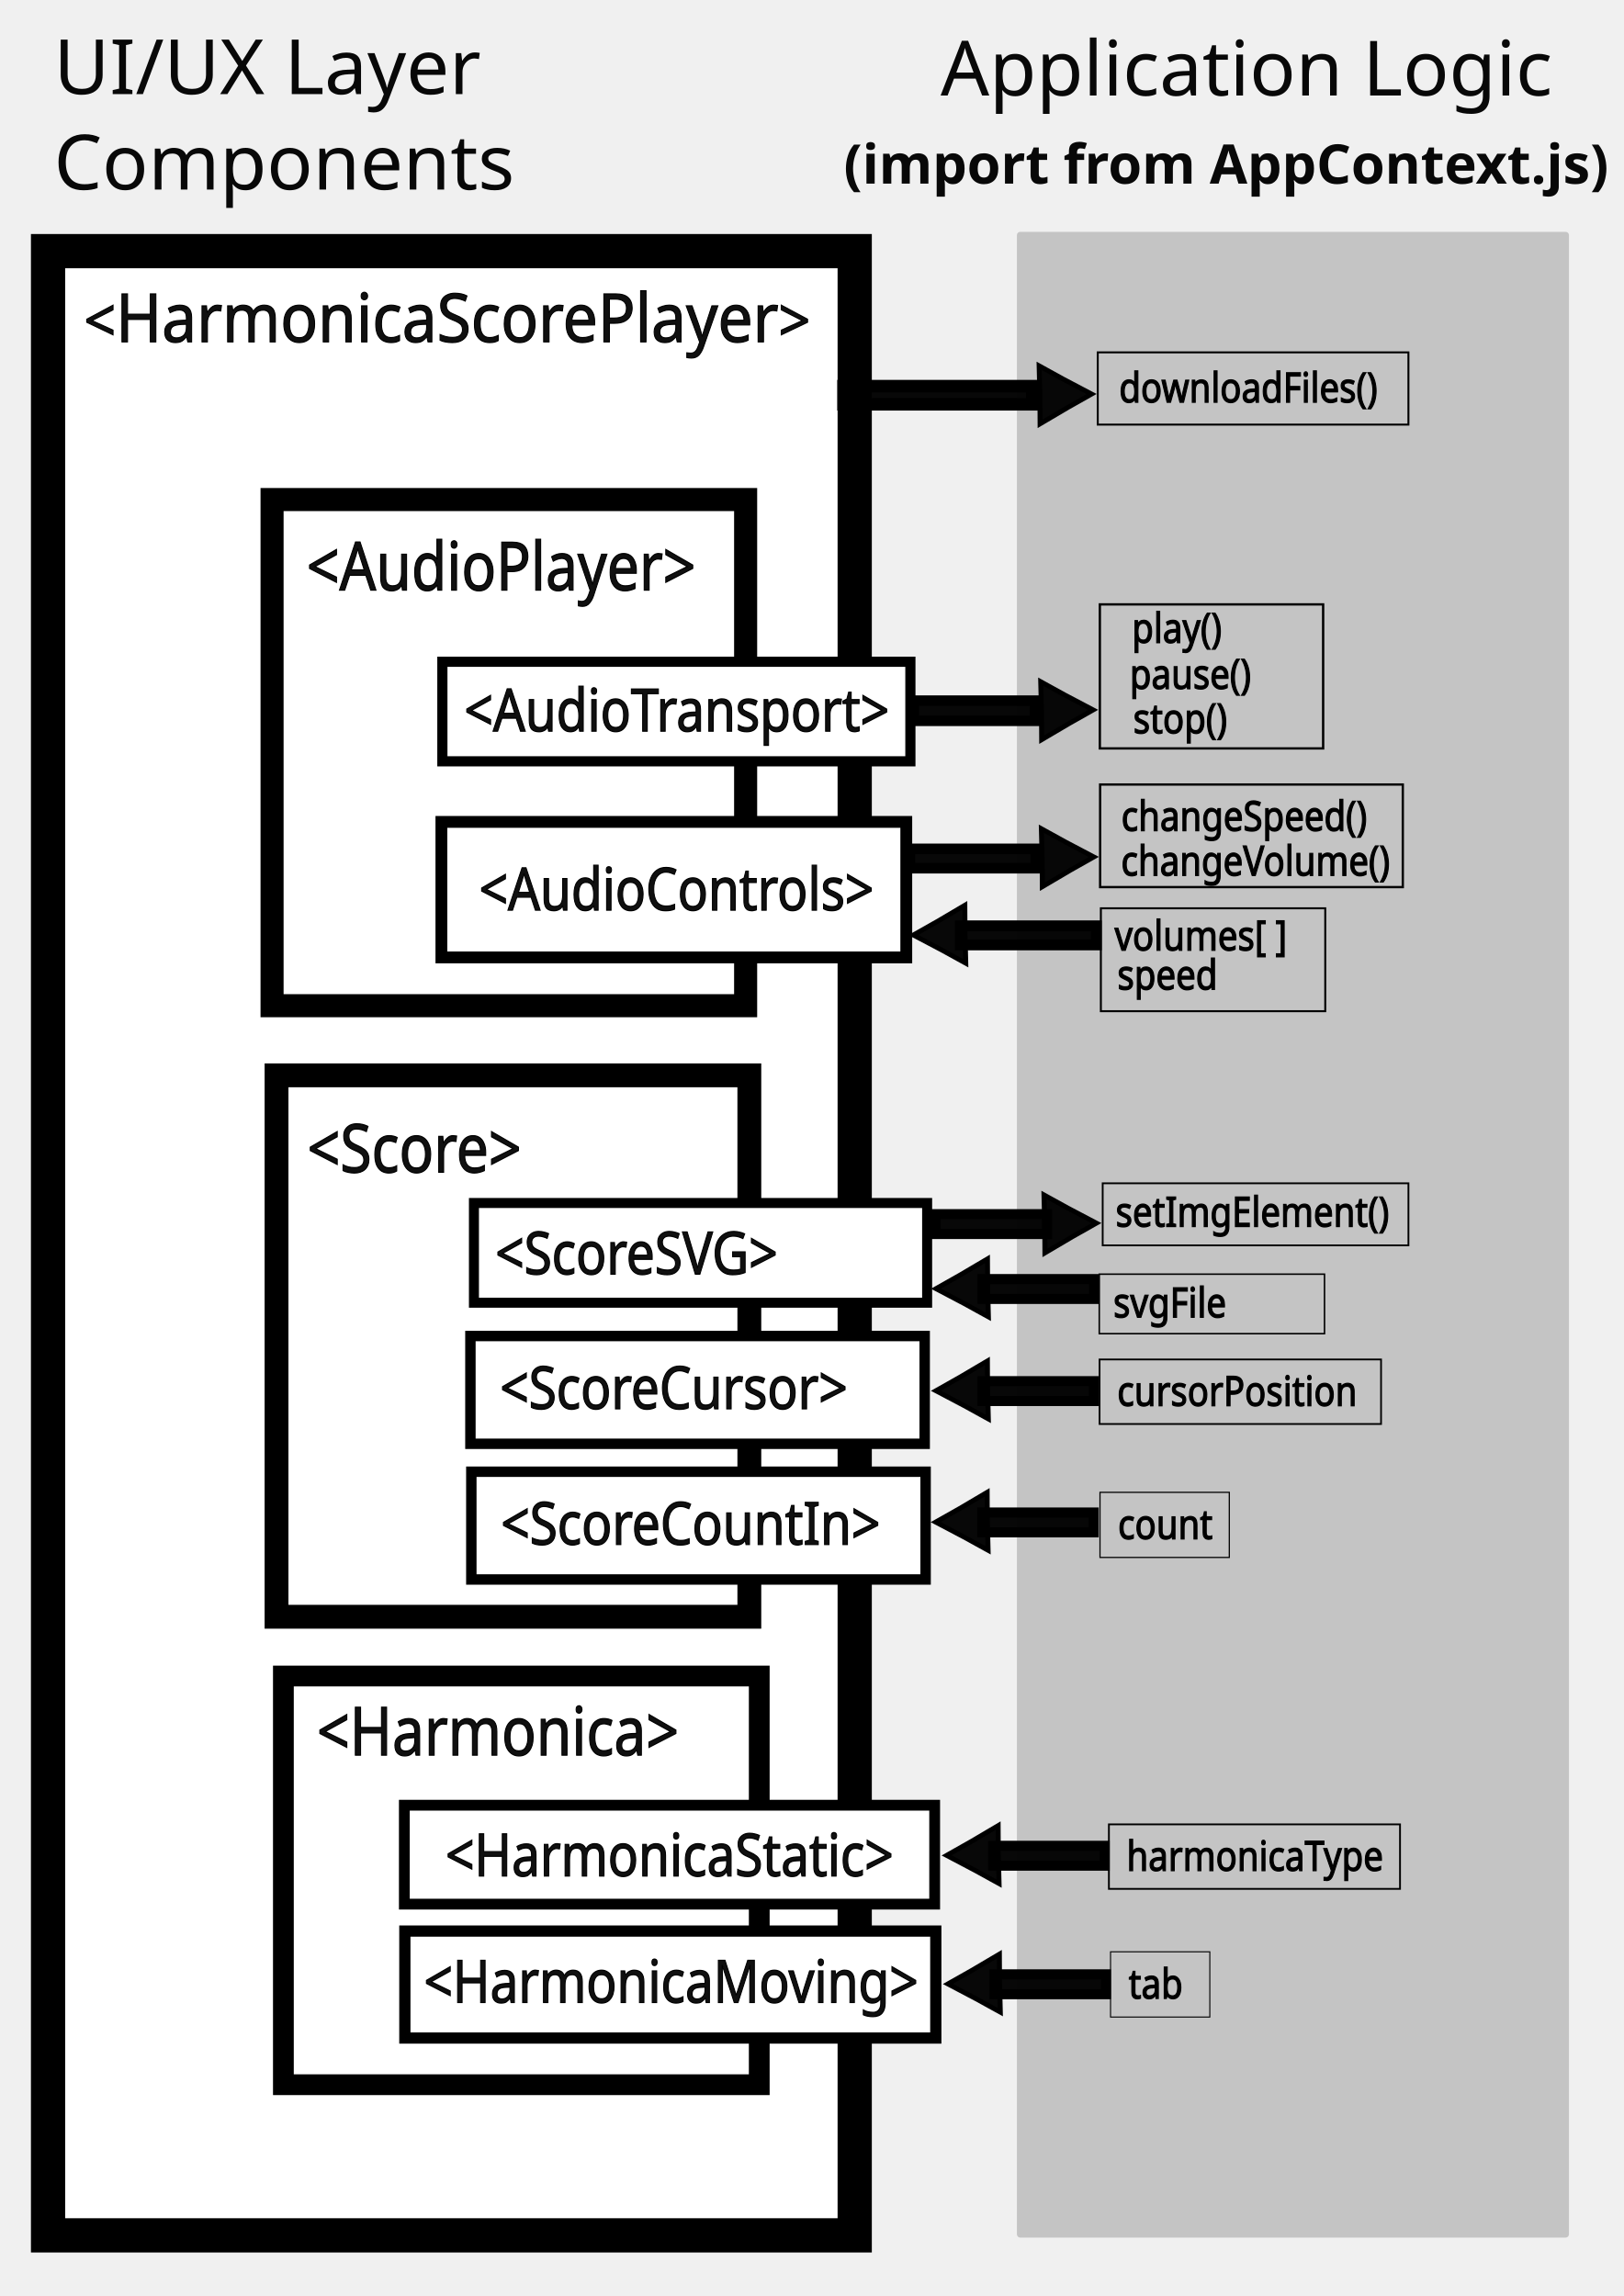
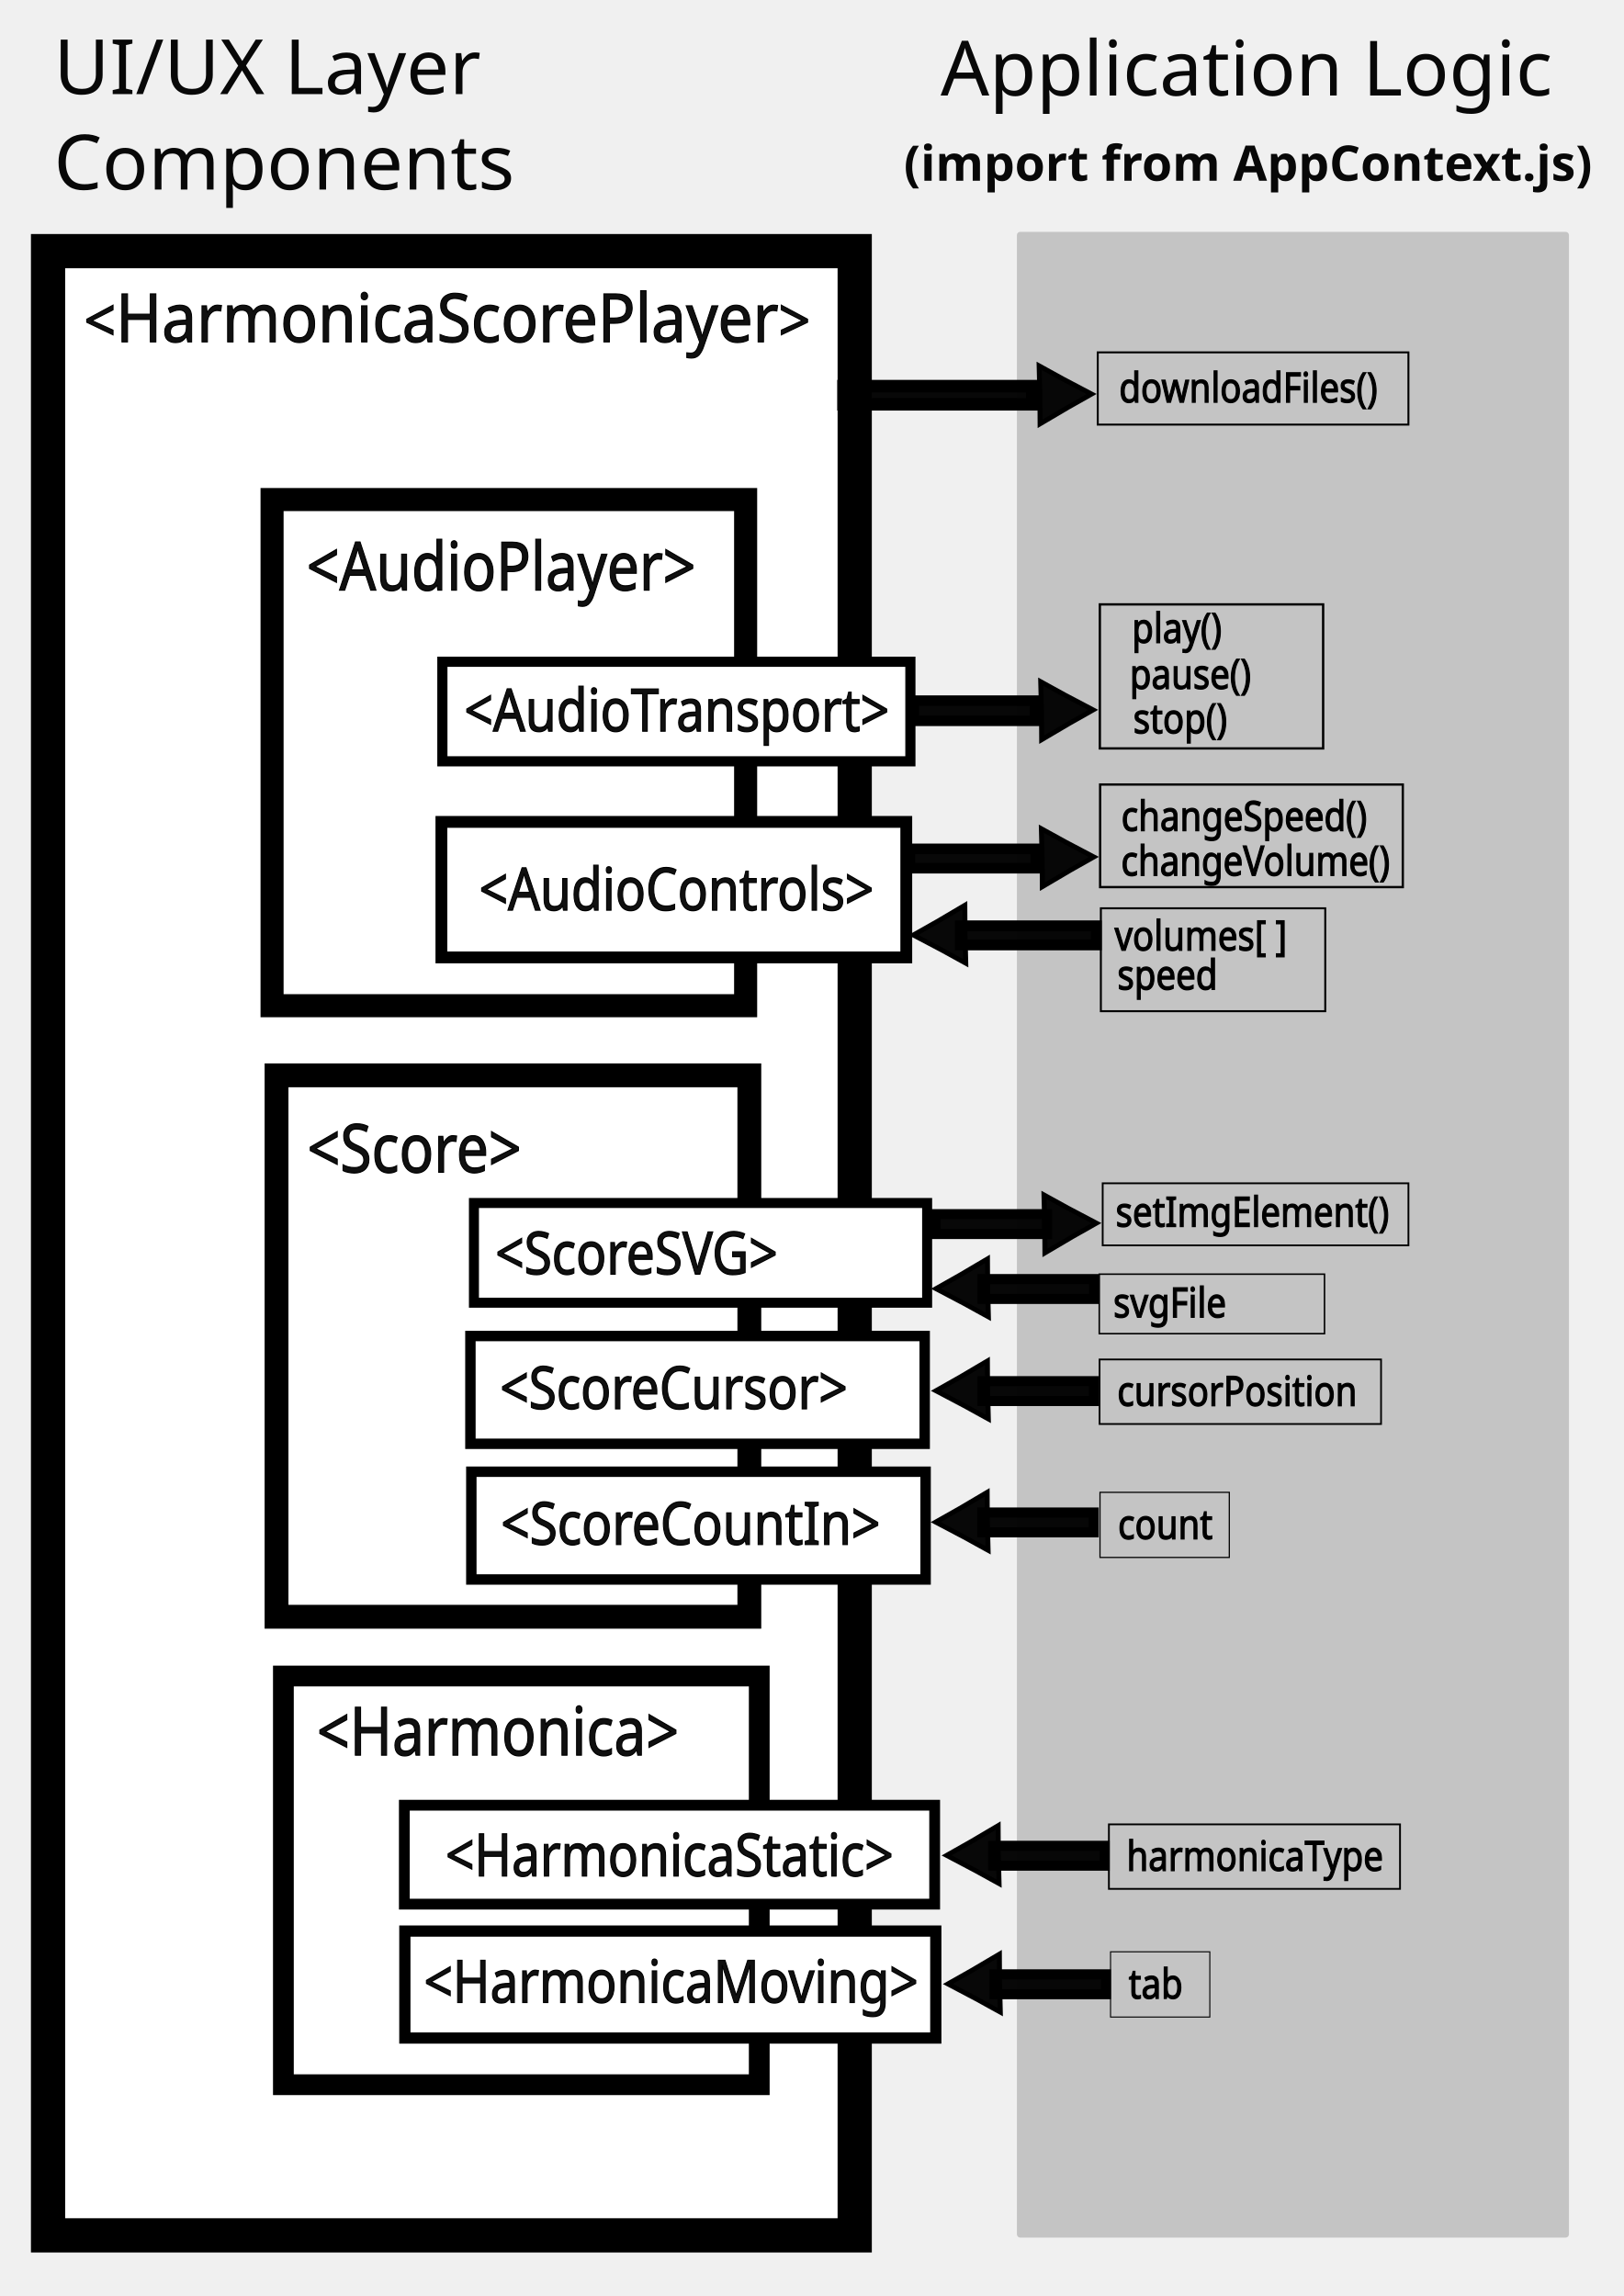
<svg xmlns="http://www.w3.org/2000/svg" width="210mm" height="297mm" viewBox="0 0 210 297" version="1.1" id="svg5">
  <defs id="defs2" />
  <g id="layer1">
    <rect style="fill:#ffffff;fill-opacity:1;stroke:#000000;stroke-width:4.428;stroke-dasharray:none;stroke-opacity:1" id="rect113" width="104.327" height="256.67" x="6.216" y="32.486" ry="0" />
    <rect style="fill:#ffffff;fill-opacity:1;stroke:#000000;stroke-width:2.983;stroke-dasharray:none;stroke-opacity:1" id="rect113-3" width="61.249" height="65.473" x="35.187" y="64.62" ry="0" />
    <rect style="fill:#ffffff;fill-opacity:1;stroke:#000000;stroke-width:3.083;stroke-dasharray:none;stroke-opacity:1" id="rect113-3-6" width="61.151" height="70.035" x="35.764" y="139.101" ry="0" />
    <rect style="fill:#ffffff;fill-opacity:1;stroke:#000000;stroke-width:1.315;stroke-dasharray:none;stroke-opacity:1" id="rect113-3-9-0" width="60.53" height="12.878" x="57.214" y="85.602" ry="0" />
    <rect style="fill:#ffffff;fill-opacity:1;stroke:#000000;stroke-width:1.529;stroke-dasharray:none;stroke-opacity:1" id="rect113-3-9-6" width="60.125" height="17.53" x="57.088" y="106.317" ry="0" />
    <text xml:space="preserve" style="font-style:normal;font-variant:normal;font-weight:normal;font-stretch:normal;font-size:5.644px;font-family:sans-serif;-inkscape-font-specification:'sans-serif, Normal';font-variant-ligatures:normal;font-variant-caps:normal;font-variant-numeric:normal;font-variant-east-asian:normal;white-space:pre;inline-size:77.221;display:inline;fill:#000000;fill-opacity:0.934;stroke:#000000;stroke-width:0.1;stroke-dasharray:none;stroke-dashoffset:0;stroke-opacity:1" x="19.081" y="25.696" id="text2890" transform="matrix(1.281739,0,0,1.390646,-13.60259,8.495883)">
-       <tspan x="19.081" y="25.696" id="tspan7907">&lt;<tspan style="font-size:6.264px" id="tspan7905">HarmonicaScorePlayer</tspan>&gt;</tspan>
+       <tspan x="19.081" y="25.696" id="tspan635">&lt;<tspan style="font-size:6.264px" id="tspan633">HarmonicaScorePlayer</tspan>&gt;</tspan>
    </text>
    <text xml:space="preserve" style="font-style:normal;font-variant:normal;font-weight:normal;font-stretch:normal;font-size:5.644px;font-family:sans-serif;-inkscape-font-specification:'sans-serif, Normal';font-variant-ligatures:normal;font-variant-caps:normal;font-variant-numeric:normal;font-variant-east-asian:normal;white-space:pre;inline-size:59.661;display:inline;fill:#000000;fill-opacity:0.934;stroke:#000000;stroke-width:0.1;stroke-dasharray:none;stroke-dashoffset:0;stroke-opacity:1" x="19.081" y="25.696" id="text2890-2" transform="matrix(1.313068,0,0,1.537918,14.60782,36.82126)">
-       <tspan x="19.081" y="25.696" id="tspan7909">&lt;AudioPlayer&gt;</tspan>
+       <tspan x="19.081" y="25.696" id="tspan637">&lt;AudioPlayer&gt;</tspan>
    </text>
    <text xml:space="preserve" style="font-style:normal;font-variant:normal;font-weight:normal;font-stretch:normal;font-size:5.644px;font-family:sans-serif;-inkscape-font-specification:'sans-serif, Normal';font-variant-ligatures:normal;font-variant-caps:normal;font-variant-numeric:normal;font-variant-east-asian:normal;white-space:pre;inline-size:59.661;display:inline;fill:#000000;fill-opacity:0.934;stroke:#000000;stroke-width:0.1;stroke-dasharray:none;stroke-dashoffset:0;stroke-opacity:1" x="19.081" y="25.696" id="text2890-2-7" transform="matrix(1.313068,0,0,1.537918,14.70206,112.1212)">
-       <tspan x="19.081" y="25.696" id="tspan7911">&lt;Score&gt;</tspan>
+       <tspan x="19.081" y="25.696" id="tspan639">&lt;Score&gt;</tspan>
    </text>
    <text xml:space="preserve" style="font-style:normal;font-variant:normal;font-weight:normal;font-stretch:normal;font-size:4.965px;font-family:sans-serif;-inkscape-font-specification:'sans-serif, Normal';font-variant-ligatures:normal;font-variant-caps:normal;font-variant-numeric:normal;font-variant-east-asian:normal;white-space:pre;inline-size:59.661;display:inline;fill:#000000;fill-opacity:0.934;stroke:#000000;stroke-width:0.1;stroke-dasharray:none;stroke-dashoffset:0;stroke-opacity:1" x="19.081" y="25.696" id="text2890-2-8" transform="matrix(1.313068,0,0,1.537918,34.98521,55.06672)">
-       <tspan x="19.081" y="25.696" id="tspan7913">&lt;AudioTransport&gt;</tspan>
+       <tspan x="19.081" y="25.696" id="tspan641">&lt;AudioTransport&gt;</tspan>
    </text>
    <rect style="fill:#c0c0c0;fill-opacity:0.897;stroke:#000000;stroke-width:0.103;stroke-dasharray:none;stroke-dashoffset:0;stroke-opacity:0" id="rect3352" width="71.401" height="259.456" x="131.519" y="29.989" ry="0.428" />
    <text xml:space="preserve" style="font-style:normal;font-variant:normal;font-weight:normal;font-stretch:normal;font-size:3.476px;font-family:sans-serif;-inkscape-font-specification:'sans-serif, Normal';font-variant-ligatures:normal;font-variant-caps:normal;font-variant-numeric:normal;font-variant-east-asian:normal;white-space:pre;inline-size:59.661;display:inline;fill:#000000;fill-opacity:1;fill-rule:nonzero;stroke:#000000;stroke-width:0.1;stroke-dasharray:none;stroke-dashoffset:0;stroke-opacity:1" x="19.081" y="25.696" id="text2890-2-8-0-3" transform="matrix(1.313068,0,0,1.537918,119.6899,12.52085)">
-       <tspan x="19.081" y="25.696" id="tspan7915">downloadFiles()</tspan>
+       <tspan x="19.081" y="25.696" id="tspan643">downloadFiles()</tspan>
    </text>
    <text xml:space="preserve" style="font-style:normal;font-variant:normal;font-weight:normal;font-stretch:normal;font-size:3.476px;font-family:sans-serif;-inkscape-font-specification:'sans-serif, Normal';font-variant-ligatures:normal;font-variant-caps:normal;font-variant-numeric:normal;font-variant-east-asian:normal;white-space:pre;inline-size:59.661;display:inline;fill:#000000;fill-opacity:1;fill-rule:nonzero;stroke:#000000;stroke-width:0.1;stroke-dasharray:none;stroke-dashoffset:0;stroke-opacity:1" x="19.081" y="25.696" id="text2890-2-8-0-3-15-5" transform="matrix(1.313068,0,0,1.537918,118.9414,130.8854)">
-       <tspan x="19.081" y="25.696" id="tspan7917">svgFile</tspan>
+       <tspan x="19.081" y="25.696" id="tspan645">svgFile</tspan>
    </text>
    <text xml:space="preserve" style="font-style:normal;font-variant:normal;font-weight:normal;font-stretch:normal;font-size:3.476px;font-family:sans-serif;-inkscape-font-specification:'sans-serif, Normal';font-variant-ligatures:normal;font-variant-caps:normal;font-variant-numeric:normal;font-variant-east-asian:normal;white-space:pre;inline-size:59.661;display:inline;fill:#000000;fill-opacity:1;fill-rule:nonzero;stroke:#000000;stroke-width:0.1;stroke-dasharray:none;stroke-dashoffset:0;stroke-opacity:1" x="19.081" y="25.696" id="text2890-2-8-0-3-15-5-7" transform="matrix(1.313068,0,0,1.537918,119.2421,119.1463)">
-       <tspan x="19.081" y="25.696" id="tspan7919">setImgElement()</tspan>
+       <tspan x="19.081" y="25.696" id="tspan647">setImgElement()</tspan>
    </text>
    <text xml:space="preserve" style="font-style:normal;font-variant:normal;font-weight:normal;font-stretch:normal;font-size:3.476px;font-family:sans-serif;-inkscape-font-specification:'sans-serif, Normal';font-variant-ligatures:normal;font-variant-caps:normal;font-variant-numeric:normal;font-variant-east-asian:normal;white-space:pre;inline-size:59.661;display:inline;fill:#000000;fill-opacity:1;fill-rule:nonzero;stroke:#000000;stroke-width:0.1;stroke-dasharray:none;stroke-dashoffset:0;stroke-opacity:1" x="19.081" y="25.696" id="text2890-2-8-0-3-6" transform="matrix(1.313068,0,0,1.537918,121.3473,43.6233)">
-       <tspan x="19.081" y="25.696" id="tspan7921">play()</tspan>
+       <tspan x="19.081" y="25.696" id="tspan649">play()</tspan>
    </text>
    <text xml:space="preserve" style="font-style:normal;font-variant:normal;font-weight:normal;font-stretch:normal;font-size:3.476px;font-family:sans-serif;-inkscape-font-specification:'sans-serif, Normal';font-variant-ligatures:normal;font-variant-caps:normal;font-variant-numeric:normal;font-variant-east-asian:normal;white-space:pre;inline-size:59.661;display:inline;fill:#000000;fill-opacity:1;fill-rule:nonzero;stroke:#000000;stroke-width:0.1;stroke-dasharray:none;stroke-dashoffset:0;stroke-opacity:1" x="19.081" y="25.696" id="text2890-2-8-0-3-63" transform="matrix(1.313068,0,0,1.537918,119.9737,67.94699)">
-       <tspan x="19.081" y="25.696" id="tspan7923">changeSpeed()</tspan>
+       <tspan x="19.081" y="25.696" id="tspan651">changeSpeed()</tspan>
    </text>
    <text xml:space="preserve" style="font-style:normal;font-variant:normal;font-weight:normal;font-stretch:normal;font-size:3.476px;font-family:sans-serif;-inkscape-font-specification:'sans-serif, Normal';font-variant-ligatures:normal;font-variant-caps:normal;font-variant-numeric:normal;font-variant-east-asian:normal;white-space:pre;inline-size:59.661;display:inline;fill:#000000;fill-opacity:1;fill-rule:nonzero;stroke:#000000;stroke-width:0.1;stroke-dasharray:none;stroke-dashoffset:0;stroke-opacity:1" x="19.081" y="25.696" id="text2890-2-8-0-3-2" transform="matrix(1.313068,0,0,1.537918,119.9473,73.7339)">
-       <tspan x="19.081" y="25.696" id="tspan7925">changeVolume()</tspan>
+       <tspan x="19.081" y="25.696" id="tspan653">changeVolume()</tspan>
    </text>
    <text xml:space="preserve" style="font-style:normal;font-variant:normal;font-weight:normal;font-stretch:normal;font-size:3.476px;font-family:sans-serif;-inkscape-font-specification:'sans-serif, Normal';font-variant-ligatures:normal;font-variant-caps:normal;font-variant-numeric:normal;font-variant-east-asian:normal;white-space:pre;inline-size:59.661;display:inline;fill:#000000;fill-opacity:1;fill-rule:nonzero;stroke:#000000;stroke-width:0.1;stroke-dasharray:none;stroke-dashoffset:0;stroke-opacity:1" x="19.081" y="25.696" id="text2890-2-8-0-3-2-0" transform="matrix(1.313068,0,0,1.537918,119.1139,83.41328)">
-       <tspan x="19.081" y="25.696" id="tspan7927">volumes[ ]</tspan>
+       <tspan x="19.081" y="25.696" id="tspan655">volumes[ ]</tspan>
    </text>
    <text xml:space="preserve" style="font-style:normal;font-variant:normal;font-weight:normal;font-stretch:normal;font-size:3.476px;font-family:sans-serif;-inkscape-font-specification:'sans-serif, Normal';font-variant-ligatures:normal;font-variant-caps:normal;font-variant-numeric:normal;font-variant-east-asian:normal;white-space:pre;inline-size:59.661;display:inline;fill:#000000;fill-opacity:1;fill-rule:nonzero;stroke:#000000;stroke-width:0.1;stroke-dasharray:none;stroke-dashoffset:0;stroke-opacity:1" x="19.081" y="25.696" id="text2890-2-8-0-3-2-6" transform="matrix(1.313068,0,0,1.537918,119.4615,88.4759)">
-       <tspan x="19.081" y="25.696" id="tspan7929">speed</tspan>
+       <tspan x="19.081" y="25.696" id="tspan657">speed</tspan>
    </text>
    <text xml:space="preserve" style="font-style:normal;font-variant:normal;font-weight:normal;font-stretch:normal;font-size:3.476px;font-family:sans-serif;-inkscape-font-specification:'sans-serif, Normal';font-variant-ligatures:normal;font-variant-caps:normal;font-variant-numeric:normal;font-variant-east-asian:normal;white-space:pre;inline-size:59.661;display:inline;fill:#000000;fill-opacity:1;fill-rule:nonzero;stroke:#000000;stroke-width:0.1;stroke-dasharray:none;stroke-dashoffset:0;stroke-opacity:1" x="19.081" y="25.696" id="text2890-2-8-0-3-1" transform="matrix(1.313068,0,0,1.537918,121.0596,49.57707)">
-       <tspan x="19.081" y="25.696" id="tspan7931">pause()</tspan>
+       <tspan x="19.081" y="25.696" id="tspan659">pause()</tspan>
    </text>
    <text xml:space="preserve" style="font-style:normal;font-variant:normal;font-weight:normal;font-stretch:normal;font-size:3.476px;font-family:sans-serif;-inkscape-font-specification:'sans-serif, Normal';font-variant-ligatures:normal;font-variant-caps:normal;font-variant-numeric:normal;font-variant-east-asian:normal;white-space:pre;inline-size:59.661;display:inline;fill:#000000;fill-opacity:1;fill-rule:nonzero;stroke:#000000;stroke-width:0.1;stroke-dasharray:none;stroke-dashoffset:0;stroke-opacity:1" x="19.081" y="25.696" id="text2890-2-8-0-3-0" transform="matrix(1.313068,0,0,1.537918,121.5176,55.32764)">
-       <tspan x="19.081" y="25.696" id="tspan7933">stop()</tspan>
+       <tspan x="19.081" y="25.696" id="tspan661">stop()</tspan>
    </text>
    <text xml:space="preserve" style="font-style:normal;font-variant:normal;font-weight:normal;font-stretch:normal;font-size:4.965px;font-family:sans-serif;-inkscape-font-specification:'sans-serif, Normal';font-variant-ligatures:normal;font-variant-caps:normal;font-variant-numeric:normal;font-variant-east-asian:normal;white-space:pre;inline-size:59.661;display:inline;fill:#000000;fill-opacity:0.934;stroke:#000000;stroke-width:0.1;stroke-dasharray:none;stroke-dashoffset:0;stroke-opacity:1" x="19.081" y="25.696" id="text2890-2-8-9" transform="matrix(1.313068,0,0,1.537918,36.90855,78.21941)">
-       <tspan x="19.081" y="25.696" id="tspan7935">&lt;AudioControls&gt;</tspan>
+       <tspan x="19.081" y="25.696" id="tspan663">&lt;AudioControls&gt;</tspan>
    </text>
    <rect style="fill:#ffffff;fill-opacity:1;stroke:#000000;stroke-width:2.687;stroke-dasharray:none;stroke-opacity:1" id="rect113-3-1" width="61.545" height="52.865" x="36.652" y="216.803" ry="0" />
    <rect style="fill:#ffffff;fill-opacity:1;stroke:#000000;stroke-width:1.396;stroke-dasharray:none;stroke-opacity:1" id="rect113-3-9-0-9" width="68.589" height="12.797" x="52.295" y="233.514" ry="0" />
    <rect style="fill:#ffffff;fill-opacity:1;stroke:#000000;stroke-width:1.452;stroke-dasharray:none;stroke-opacity:1" id="rect113-3-9-6-4" width="68.669" height="13.837" x="52.361" y="249.794" ry="0" />
    <text xml:space="preserve" style="font-style:normal;font-variant:normal;font-weight:normal;font-stretch:normal;font-size:5.644px;font-family:sans-serif;-inkscape-font-specification:'sans-serif, Normal';font-variant-ligatures:normal;font-variant-caps:normal;font-variant-numeric:normal;font-variant-east-asian:normal;white-space:pre;inline-size:59.661;display:inline;fill:#000000;fill-opacity:0.934;stroke:#000000;stroke-width:0.1;stroke-dasharray:none;stroke-dashoffset:0;stroke-opacity:1" x="19.081" y="25.696" id="text2890-2-78" transform="matrix(1.313068,0,0,1.537918,15.94046,187.5233)">
-       <tspan x="19.081" y="25.696" id="tspan7937">&lt;Harmonica&gt;</tspan>
+       <tspan x="19.081" y="25.696" id="tspan665">&lt;Harmonica&gt;</tspan>
    </text>
    <text xml:space="preserve" style="font-style:normal;font-variant:normal;font-weight:normal;font-stretch:normal;font-size:4.965px;font-family:sans-serif;-inkscape-font-specification:'sans-serif, Normal';font-variant-ligatures:normal;font-variant-caps:normal;font-variant-numeric:normal;font-variant-east-asian:normal;white-space:pre;inline-size:59.661;display:inline;fill:#000000;fill-opacity:0.934;stroke:#000000;stroke-width:0.1;stroke-dasharray:none;stroke-dashoffset:0;stroke-opacity:1" x="19.081" y="25.696" id="text2890-2-8-4" transform="matrix(1.313068,0,0,1.537918,32.56786,203.1525)">
-       <tspan x="19.081" y="25.696" id="tspan7939">&lt;HarmonicaStatic&gt;</tspan>
+       <tspan x="19.081" y="25.696" id="tspan667">&lt;HarmonicaStatic&gt;</tspan>
    </text>
    <text xml:space="preserve" style="font-style:normal;font-variant:normal;font-weight:normal;font-stretch:normal;font-size:4.965px;font-family:sans-serif;-inkscape-font-specification:'sans-serif, Normal';font-variant-ligatures:normal;font-variant-caps:normal;font-variant-numeric:normal;font-variant-east-asian:normal;white-space:pre;inline-size:59.661;display:inline;fill:#000000;fill-opacity:0.934;stroke:#000000;stroke-width:0.1;stroke-dasharray:none;stroke-dashoffset:0;stroke-opacity:1" x="19.081" y="25.696" id="text2890-2-8-9-5" transform="matrix(1.313068,0,0,1.537918,29.76819,219.5199)">
-       <tspan x="19.081" y="25.696" id="tspan7941">&lt;HarmonicaMoving&gt;</tspan>
+       <tspan x="19.081" y="25.696" id="tspan669">&lt;HarmonicaMoving&gt;</tspan>
    </text>
    <rect style="fill:#ffffff;fill-opacity:1;stroke:#000000;stroke-width:1.295;stroke-dasharray:none;stroke-opacity:1" id="rect113-3-9-0-3" width="58.614" height="12.898" x="61.296" y="155.614" ry="0" />
    <rect style="fill:#ffffff;fill-opacity:1;stroke:#000000;stroke-width:1.348;stroke-dasharray:none;stroke-opacity:1" id="rect113-3-9-6-6" width="58.753" height="13.941" x="60.84" y="172.821" ry="0" />
    <text xml:space="preserve" style="font-style:normal;font-variant:normal;font-weight:normal;font-stretch:normal;font-size:4.965px;font-family:sans-serif;-inkscape-font-specification:'sans-serif, Normal';font-variant-ligatures:normal;font-variant-caps:normal;font-variant-numeric:normal;font-variant-east-asian:normal;white-space:pre;inline-size:59.661;display:inline;fill:#000000;fill-opacity:0.934;stroke:#000000;stroke-width:0.1;stroke-dasharray:none;stroke-dashoffset:0;stroke-opacity:1" x="19.081" y="25.696" id="text2890-2-8-1" transform="matrix(1.313068,0,0,1.537918,39.00732,125.3045)">
-       <tspan x="19.081" y="25.696" id="tspan7943">&lt;ScoreSVG&gt;</tspan>
+       <tspan x="19.081" y="25.696" id="tspan671">&lt;ScoreSVG&gt;</tspan>
    </text>
    <text xml:space="preserve" style="font-style:normal;font-variant:normal;font-weight:normal;font-stretch:normal;font-size:4.965px;font-family:sans-serif;-inkscape-font-specification:'sans-serif, Normal';font-variant-ligatures:normal;font-variant-caps:normal;font-variant-numeric:normal;font-variant-east-asian:normal;white-space:pre;inline-size:59.661;display:inline;fill:#000000;fill-opacity:0.934;stroke:#000000;stroke-width:0.1;stroke-dasharray:none;stroke-dashoffset:0;stroke-opacity:1" x="19.081" y="25.696" id="text2890-2-8-9-2" transform="matrix(1.313068,0,0,1.537918,39.60967,142.7214)">
-       <tspan x="19.081" y="25.696" id="tspan7945">&lt;ScoreCursor&gt;</tspan>
+       <tspan x="19.081" y="25.696" id="tspan673">&lt;ScoreCursor&gt;</tspan>
    </text>
    <rect style="fill:#ffffff;fill-opacity:1;stroke:#000000;stroke-width:1.348;stroke-dasharray:none;stroke-opacity:1" id="rect113-3-9-6-6-9" width="58.753" height="13.941" x="60.959" y="190.375" ry="0" />
    <text xml:space="preserve" style="font-style:normal;font-variant:normal;font-weight:normal;font-stretch:normal;font-size:4.965px;font-family:sans-serif;-inkscape-font-specification:'sans-serif, Normal';font-variant-ligatures:normal;font-variant-caps:normal;font-variant-numeric:normal;font-variant-east-asian:normal;white-space:pre;inline-size:59.661;display:inline;fill:#000000;fill-opacity:0.934;stroke:#000000;stroke-width:0.1;stroke-dasharray:none;stroke-dashoffset:0;stroke-opacity:1" x="19.081" y="25.696" id="text2890-2-8-9-2-3" transform="matrix(1.313068,0,0,1.537918,39.7291,160.2754)">
-       <tspan x="19.081" y="25.696" id="tspan7947">&lt;ScoreCountIn&gt;</tspan>
+       <tspan x="19.081" y="25.696" id="tspan675">&lt;ScoreCountIn&gt;</tspan>
    </text>
    <rect style="fill:#ffffff;fill-opacity:0;stroke:#000000;stroke-width:0.196;stroke-dasharray:none;stroke-opacity:1" id="rect113-3-9-0-5-6" width="29.13" height="7.697" x="142.173" y="164.82" ry="0" />
    <text xml:space="preserve" style="font-style:normal;font-variant:normal;font-weight:normal;font-stretch:normal;font-size:3.476px;font-family:sans-serif;-inkscape-font-specification:'sans-serif, Normal';font-variant-ligatures:normal;font-variant-caps:normal;font-variant-numeric:normal;font-variant-east-asian:normal;white-space:pre;inline-size:59.661;display:inline;fill:#000000;fill-opacity:1;fill-rule:nonzero;stroke:#000000;stroke-width:0.1;stroke-dasharray:none;stroke-dashoffset:0;stroke-opacity:1" x="19.081" y="25.696" id="text2890-2-8-0-3-15-5-9" transform="matrix(1.313068,0,0,1.537918,119.4494,142.3268)">
-       <tspan x="19.081" y="25.696" id="tspan7949">cursorPosition</tspan>
+       <tspan x="19.081" y="25.696" id="tspan677">cursorPosition</tspan>
    </text>
    <rect style="fill:#ffffff;fill-opacity:0;stroke:#000000;stroke-width:0.228;stroke-dasharray:none;stroke-opacity:1" id="rect113-3-9-0-5-6-3" width="36.407" height="8.349" x="142.21" y="175.853" ry="0" />
    <rect style="fill:#ffffff;fill-opacity:0;stroke:#000000;stroke-width:0.233;stroke-dasharray:none;stroke-opacity:1" id="rect113-3-9-0-5-6-3-4" width="39.544" height="8.03" x="142.615" y="153.065" ry="0" />
    <text xml:space="preserve" style="font-style:normal;font-variant:normal;font-weight:normal;font-stretch:normal;font-size:3.476px;font-family:sans-serif;-inkscape-font-specification:'sans-serif, Normal';font-variant-ligatures:normal;font-variant-caps:normal;font-variant-numeric:normal;font-variant-east-asian:normal;white-space:pre;inline-size:59.661;display:inline;fill:#000000;fill-opacity:1;fill-rule:nonzero;stroke:#000000;stroke-width:0.1;stroke-dasharray:none;stroke-dashoffset:0;stroke-opacity:1" x="19.081" y="25.696" id="text2890-2-8-0-3-15-5-9-2" transform="matrix(1.313068,0,0,1.537918,120.6565,202.4632)">
-       <tspan x="19.081" y="25.696" id="tspan7951">harmonicaType</tspan>
+       <tspan x="19.081" y="25.696" id="tspan679">harmonicaType</tspan>
    </text>
    <rect style="fill:#ffffff;fill-opacity:0;stroke:#000000;stroke-width:0.232;stroke-dasharray:none;stroke-opacity:1" id="rect113-3-9-0-5-6-3-54" width="37.651" height="8.345" x="143.419" y="235.991" ry="0" />
    <text xml:space="preserve" style="font-style:normal;font-variant:normal;font-weight:normal;font-stretch:normal;font-size:3.476px;font-family:sans-serif;-inkscape-font-specification:'sans-serif, Normal';font-variant-ligatures:normal;font-variant-caps:normal;font-variant-numeric:normal;font-variant-east-asian:normal;white-space:pre;inline-size:59.661;display:inline;fill:#000000;fill-opacity:1;fill-rule:nonzero;stroke:#000000;stroke-width:0.1;stroke-dasharray:none;stroke-dashoffset:0;stroke-opacity:1" x="19.081" y="25.696" id="text2890-2-8-0-3-15-5-9-2-7" transform="matrix(1.313068,0,0,1.537918,120.9155,218.9956)">
-       <tspan x="19.081" y="25.696" id="tspan7953">tab</tspan>
+       <tspan x="19.081" y="25.696" id="tspan681">tab</tspan>
    </text>
    <rect style="fill:#ffffff;fill-opacity:0;stroke:#000000;stroke-width:0.136;stroke-dasharray:none;stroke-opacity:1" id="rect113-3-9-0-5-6-3-54-4" width="12.839" height="8.441" x="143.631" y="252.476" ry="0" />
    <text xml:space="preserve" style="font-style:normal;font-variant:normal;font-weight:normal;font-stretch:normal;font-size:3.476px;font-family:sans-serif;-inkscape-font-specification:'sans-serif, Normal';font-variant-ligatures:normal;font-variant-caps:normal;font-variant-numeric:normal;font-variant-east-asian:normal;white-space:pre;inline-size:59.661;display:inline;fill:#000000;fill-opacity:1;fill-rule:nonzero;stroke:#000000;stroke-width:0.1;stroke-dasharray:none;stroke-dashoffset:0;stroke-opacity:1" x="19.081" y="25.696" id="text2890-2-8-0-3-15-5-9-4" transform="matrix(1.313068,0,0,1.537918,119.5423,159.5512)">
-       <tspan x="19.081" y="25.696" id="tspan7955">count</tspan>
+       <tspan x="19.081" y="25.696" id="tspan683">count</tspan>
    </text>
    <rect style="fill:#ffffff;fill-opacity:0;stroke:#000000;stroke-width:0.155;stroke-dasharray:none;stroke-opacity:1" id="rect113-3-9-0-5-6-3-5" width="16.724" height="8.422" x="142.267" y="193.041" ry="0" />
    <rect style="fill:#ffffff;fill-opacity:0;stroke:#000000;stroke-width:0.253;stroke-dasharray:none;stroke-opacity:1" id="rect113-3-9-0-5-4" width="40.181" height="9.345" x="141.976" y="45.58" ry="0" />
    <rect style="fill:#ffffff;fill-opacity:0;stroke:#000000;stroke-width:0.303;stroke-dasharray:none;stroke-opacity:1" id="rect113-3-9-0-5-7" width="28.88" height="18.63" x="142.247" y="78.181" ry="0" />
    <rect style="fill:#ffffff;fill-opacity:0;stroke:#000000;stroke-width:0.298;stroke-dasharray:none;stroke-opacity:1" id="rect113-3-9-0-5-7-6" width="39.147" height="13.27" x="142.284" y="101.482" ry="0" />
    <rect style="fill:#ffffff;fill-opacity:0;stroke:#000000;stroke-width:0.257;stroke-dasharray:none;stroke-opacity:1" id="rect113-3-9-0-5-7-6-3" width="29.021" height="13.311" x="142.379" y="117.493" ry="0" />
    <text xml:space="preserve" style="font-style:normal;font-variant:normal;font-weight:normal;font-stretch:normal;font-size:4.939px;font-family:sans-serif;-inkscape-font-specification:'sans-serif, Normal';font-variant-ligatures:normal;font-variant-caps:normal;font-variant-numeric:normal;font-variant-east-asian:normal;fill:#ffffff;fill-opacity:0;fill-rule:nonzero;stroke:#000000;stroke-width:0.299;stroke-dasharray:none;stroke-dashoffset:0;stroke-opacity:1" x="152.837" y="100.791" id="text4291">
      <tspan id="tspan4289" style="stroke-width:0.299" x="152.837" y="100.791" />
    </text>
    <path style="fill:#010101;fill-opacity:0.963;fill-rule:nonzero;stroke:#000000;stroke-width:1.299;stroke-dasharray:none;stroke-dashoffset:0;stroke-opacity:1" id="path4871" d="m 111.241,-9.927 -0.039,-7.234 -0.206,-8.438 6.285,3.583 7.41,4.041 -6.245,3.651 z" transform="matrix(0.4949657,0,0,0.4782356,79.45904,59.56803)" />
    <rect style="fill:#010101;fill-opacity:0.963;fill-rule:nonzero;stroke:#000000;stroke-width:1.619;stroke-dasharray:none;stroke-dashoffset:0;stroke-opacity:1" id="rect4925" width="24.413" height="2.351" x="109.095" y="49.949" />
    <path style="fill:#010101;fill-opacity:0.963;fill-rule:nonzero;stroke:#000000;stroke-width:1.299;stroke-dasharray:none;stroke-dashoffset:0;stroke-opacity:1" id="path4871-3" d="m 111.241,-9.927 -0.039,-7.234 -0.206,-8.438 6.285,3.583 7.41,4.041 -6.245,3.651 z" transform="matrix(0.4949657,0,0,0.4782356,79.6638,100.427)" />
    <rect style="fill:#010101;fill-opacity:0.963;fill-rule:nonzero;stroke:#000000;stroke-width:1.367;stroke-dasharray:none;stroke-dashoffset:0;stroke-opacity:1" id="rect4925-1" width="15.709" height="2.603" x="118.169" y="90.635" />
    <path style="fill:#010101;fill-opacity:0.963;fill-rule:nonzero;stroke:#000000;stroke-width:1.299;stroke-dasharray:none;stroke-dashoffset:0;stroke-opacity:1" id="path4871-6" d="m 111.241,-9.927 -0.039,-7.234 -0.206,-8.438 6.285,3.583 7.41,4.041 -6.245,3.651 z" transform="matrix(0.4949657,0,0,0.4782356,79.74852,119.4459)" />
    <path style="fill:#010101;fill-opacity:0.963;fill-rule:nonzero;stroke:#000000;stroke-width:1.299;stroke-dasharray:none;stroke-dashoffset:0;stroke-opacity:1" id="path4871-6-2" d="m 111.241,-9.927 -0.039,-7.234 -0.206,-8.438 6.285,3.583 7.41,4.041 -6.245,3.651 z" transform="matrix(-0.4949657,0,0,-0.4782356,179.844,112.3547)" />
    <rect style="fill:#010101;fill-opacity:0.963;fill-rule:nonzero;stroke:#000000;stroke-width:1.365;stroke-dasharray:none;stroke-dashoffset:0;stroke-opacity:1" id="rect4925-8" width="16.276" height="2.505" x="117.691" y="109.803" />
    <path style="fill:#010101;fill-opacity:0.963;fill-rule:nonzero;stroke:#000000;stroke-width:1.299;stroke-dasharray:none;stroke-dashoffset:0;stroke-opacity:1" id="path4871-6-9" d="m 111.241,-9.927 -0.039,-7.234 -0.206,-8.438 6.285,3.583 7.41,4.041 -6.245,3.651 z" transform="matrix(0.4949657,0,0,0.4782356,80.084,166.8154)" />
    <rect style="fill:#010101;fill-opacity:0.963;fill-rule:nonzero;stroke:#000000;stroke-width:1.301;stroke-dasharray:none;stroke-dashoffset:0;stroke-opacity:1" id="rect4925-8-5" width="14.414" height="2.569" x="121.01" y="157.058" />
    <rect style="fill:#010101;fill-opacity:0.963;fill-rule:nonzero;stroke:#000000;stroke-width:1.407;stroke-dasharray:none;stroke-dashoffset:0;stroke-opacity:1" id="rect4925-8-6" width="17.589" height="2.463" x="124.202" y="119.764" />
    <path style="fill:#010101;fill-opacity:0.963;fill-rule:nonzero;stroke:#000000;stroke-width:1.299;stroke-dasharray:none;stroke-dashoffset:0;stroke-opacity:1" id="path4871-6-2-6" d="m 111.241,-9.927 -0.039,-7.234 -0.206,-8.438 6.285,3.583 7.41,4.041 -6.245,3.651 z" transform="matrix(-0.4949657,0,0,-0.4782356,182.7705,158.0995)" />
    <rect style="fill:#010101;fill-opacity:0.963;fill-rule:nonzero;stroke:#000000;stroke-width:1.301;stroke-dasharray:none;stroke-dashoffset:0;stroke-opacity:1" id="rect4925-8-6-4" width="14.414" height="2.569" x="127.076" y="165.455" />
    <path style="fill:#010101;fill-opacity:0.963;fill-rule:nonzero;stroke:#000000;stroke-width:1.299;stroke-dasharray:none;stroke-dashoffset:0;stroke-opacity:1" id="path4871-6-2-6-0" d="m 111.241,-9.927 -0.039,-7.234 -0.206,-8.438 6.285,3.583 7.41,4.041 -6.245,3.651 z" transform="matrix(-0.4949657,0,0,-0.4782356,182.7626,171.3045)" />
    <rect style="fill:#010101;fill-opacity:0.963;fill-rule:nonzero;stroke:#000000;stroke-width:1.301;stroke-dasharray:none;stroke-dashoffset:0;stroke-opacity:1" id="rect4925-8-6-4-4" width="14.414" height="2.569" x="127.068" y="178.66" />
    <path style="fill:#010101;fill-opacity:0.963;fill-rule:nonzero;stroke:#000000;stroke-width:1.299;stroke-dasharray:none;stroke-dashoffset:0;stroke-opacity:1" id="path4871-6-2-6-0-8" d="m 111.241,-9.927 -0.039,-7.234 -0.206,-8.438 6.285,3.583 7.41,4.041 -6.245,3.651 z" transform="matrix(-0.4949657,0,0,-0.4782356,182.7309,188.294)" />
    <rect style="fill:#010101;fill-opacity:0.963;fill-rule:nonzero;stroke:#000000;stroke-width:1.301;stroke-dasharray:none;stroke-dashoffset:0;stroke-opacity:1" id="rect4925-8-6-4-4-7" width="14.414" height="2.569" x="127.036" y="195.65" />
    <path style="fill:#010101;fill-opacity:0.963;fill-rule:nonzero;stroke:#000000;stroke-width:1.299;stroke-dasharray:none;stroke-dashoffset:0;stroke-opacity:1" id="path4871-6-2-6-0-1" d="m 111.241,-9.927 -0.039,-7.234 -0.206,-8.438 6.285,3.583 7.41,4.041 -6.245,3.651 z" transform="matrix(-0.4949657,0,0,-0.4782356,184.1516,231.4094)" />
    <rect style="fill:#010101;fill-opacity:0.963;fill-rule:nonzero;stroke:#000000;stroke-width:1.301;stroke-dasharray:none;stroke-dashoffset:0;stroke-opacity:1" id="rect4925-8-6-4-4-72" width="14.414" height="2.569" x="128.457" y="238.765" />
    <path style="fill:#010101;fill-opacity:0.963;fill-rule:nonzero;stroke:#000000;stroke-width:1.299;stroke-dasharray:none;stroke-dashoffset:0;stroke-opacity:1" id="path4871-6-2-6-0-7" d="m 111.241,-9.927 -0.039,-7.234 -0.206,-8.438 6.285,3.583 7.41,4.041 -6.245,3.651 z" transform="matrix(-0.4949657,0,0,-0.4782356,184.3125,248.0363)" />
    <rect style="fill:#010101;fill-opacity:0.963;fill-rule:nonzero;stroke:#000000;stroke-width:1.301;stroke-dasharray:none;stroke-dashoffset:0;stroke-opacity:1" id="rect4925-8-6-4-4-2" width="14.414" height="2.569" x="128.618" y="255.392" />
    <text xml:space="preserve" style="font-style:normal;font-variant:normal;font-weight:normal;font-stretch:normal;font-size:9.878px;font-family:sans-serif;-inkscape-font-specification:'sans-serif, Normal';font-variant-ligatures:normal;font-variant-caps:normal;font-variant-numeric:normal;font-variant-east-asian:normal;white-space:pre;inline-size:112.662;display:inline;fill:#010101;fill-opacity:0.963;fill-rule:nonzero;stroke:#000000;stroke-width:1.299;stroke-dasharray:none;stroke-dashoffset:0;stroke-opacity:0" x="12.81" y="8.761" id="text7406" transform="translate(-5.846089,3.409392)">
-       <tspan x="12.81" y="8.761" id="tspan7957">UI/UX Layer
+       <tspan x="12.81" y="8.761" id="tspan685">UI/UX Layer
</tspan>
-       <tspan x="12.81" y="21.109" id="tspan7959">Components 
+       <tspan x="12.81" y="21.109" id="tspan687">Components 
</tspan>
    </text>
    <text xml:space="preserve" style="font-style:normal;font-variant:normal;font-weight:normal;font-stretch:normal;font-size:9.878px;font-family:sans-serif;-inkscape-font-specification:'sans-serif, Normal';font-variant-ligatures:normal;font-variant-caps:normal;font-variant-numeric:normal;font-variant-east-asian:normal;white-space:pre;inline-size:112.662;display:inline;fill:#010101;fill-opacity:0.963;fill-rule:nonzero;stroke:#000000;stroke-width:1.299;stroke-dasharray:none;stroke-dashoffset:0;stroke-opacity:0" x="12.81" y="8.761" id="text7406-6" transform="translate(108.8429,3.59487)">
-       <tspan x="12.81" y="8.761" id="tspan7961">Application Logic 
+       <tspan x="12.81" y="8.761" id="tspan689">Application Logic 
</tspan>
    </text>
-     <text xml:space="preserve" style="font-style:normal;font-variant:normal;font-weight:bold;font-stretch:normal;font-size:7.056px;font-family:sans-serif;-inkscape-font-specification:'sans-serif, Bold';font-variant-ligatures:normal;font-variant-caps:normal;font-variant-numeric:normal;font-variant-east-asian:normal;fill:#010101;fill-opacity:0.963;fill-rule:nonzero;stroke:#000000;stroke-width:1.299;stroke-dasharray:none;stroke-dashoffset:0;stroke-opacity:0" x="109.125" y="23.749" id="text7798">
-       <tspan id="tspan7796" style="font-style:normal;font-variant:normal;font-weight:bold;font-stretch:normal;font-size:7.056px;font-family:sans-serif;-inkscape-font-specification:'sans-serif, Bold';font-variant-ligatures:normal;font-variant-caps:normal;font-variant-numeric:normal;font-variant-east-asian:normal;stroke-width:1.299" x="109.125" y="23.749">(import from AppContext.js)</tspan>
+     <text xml:space="preserve" style="font-style:normal;font-variant:normal;font-weight:bold;font-stretch:normal;font-size:6.35px;font-family:sans-serif;-inkscape-font-specification:'sans-serif, Bold';font-variant-ligatures:normal;font-variant-caps:normal;font-variant-numeric:normal;font-variant-east-asian:normal;fill:#010101;fill-opacity:0.963;fill-rule:nonzero;stroke:#000000;stroke-width:1.299;stroke-dasharray:none;stroke-dashoffset:0;stroke-opacity:0" x="116.901" y="23.377" id="text7798">
+       <tspan id="tspan7796" style="font-style:normal;font-variant:normal;font-weight:bold;font-stretch:normal;font-size:6.35px;font-family:sans-serif;-inkscape-font-specification:'sans-serif, Bold';font-variant-ligatures:normal;font-variant-caps:normal;font-variant-numeric:normal;font-variant-east-asian:normal;stroke-width:1.299" x="116.901" y="23.377">(import from AppContext.js)</tspan>
    </text>
  </g>
</svg>
